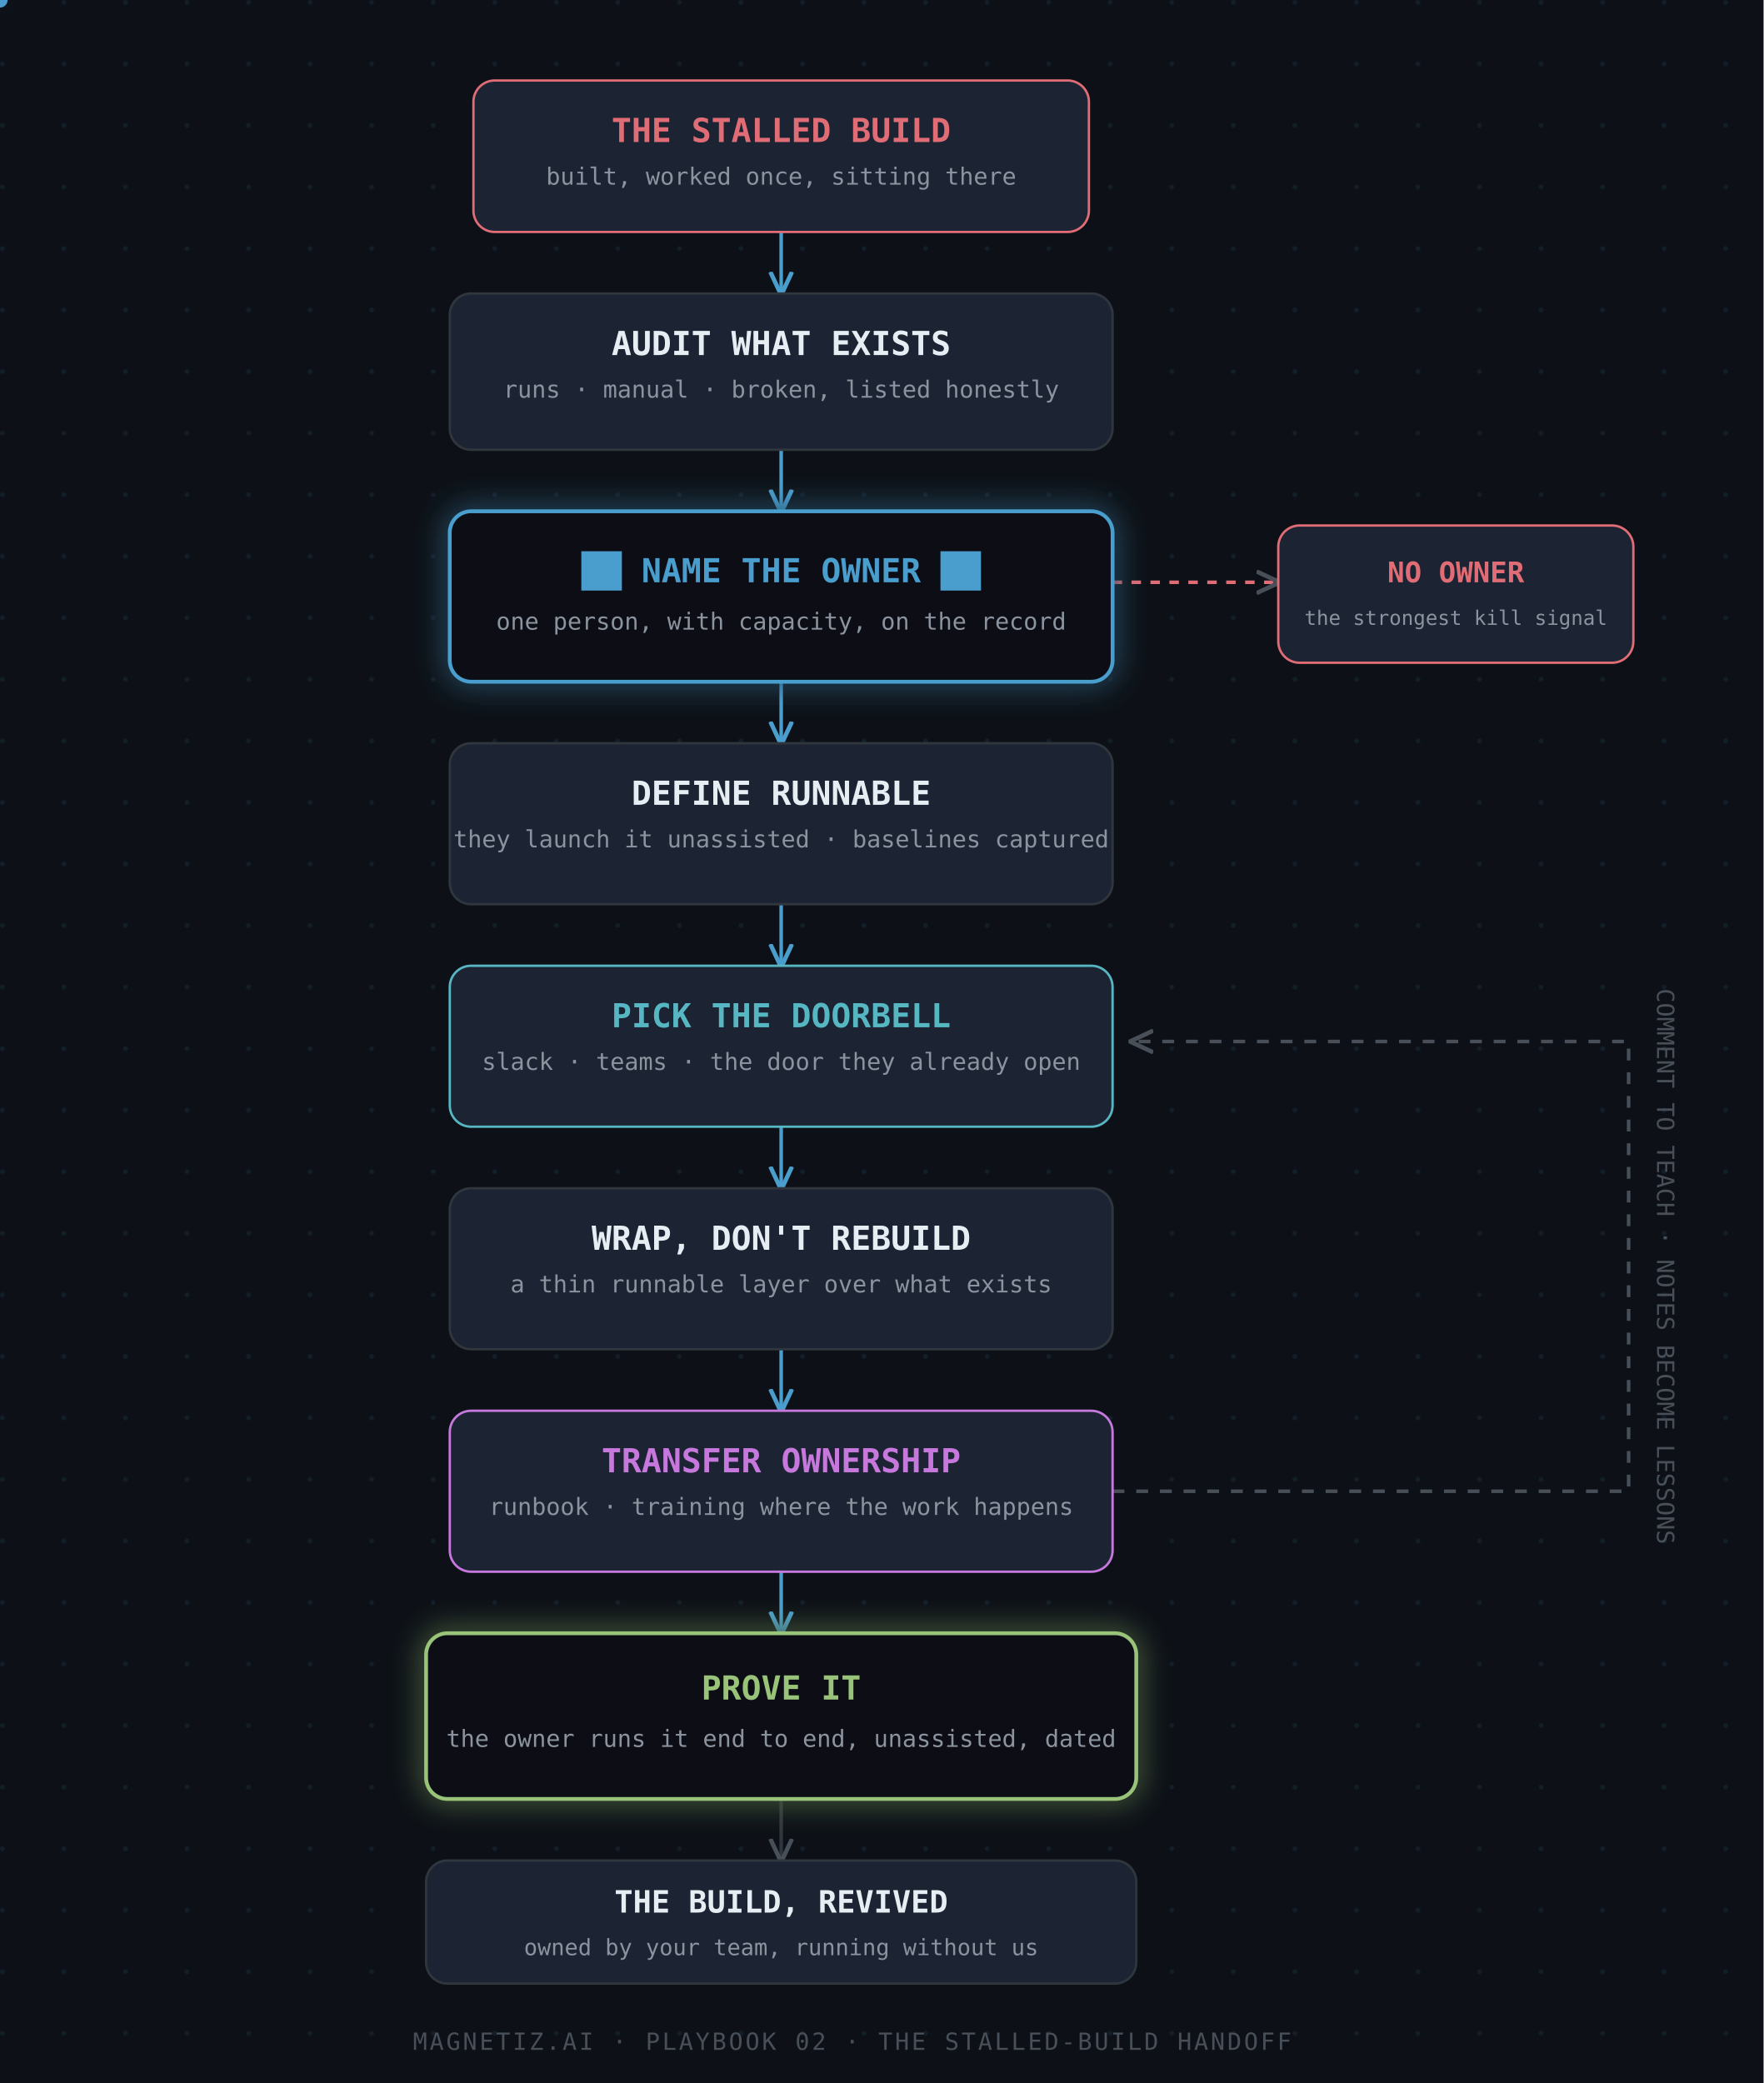
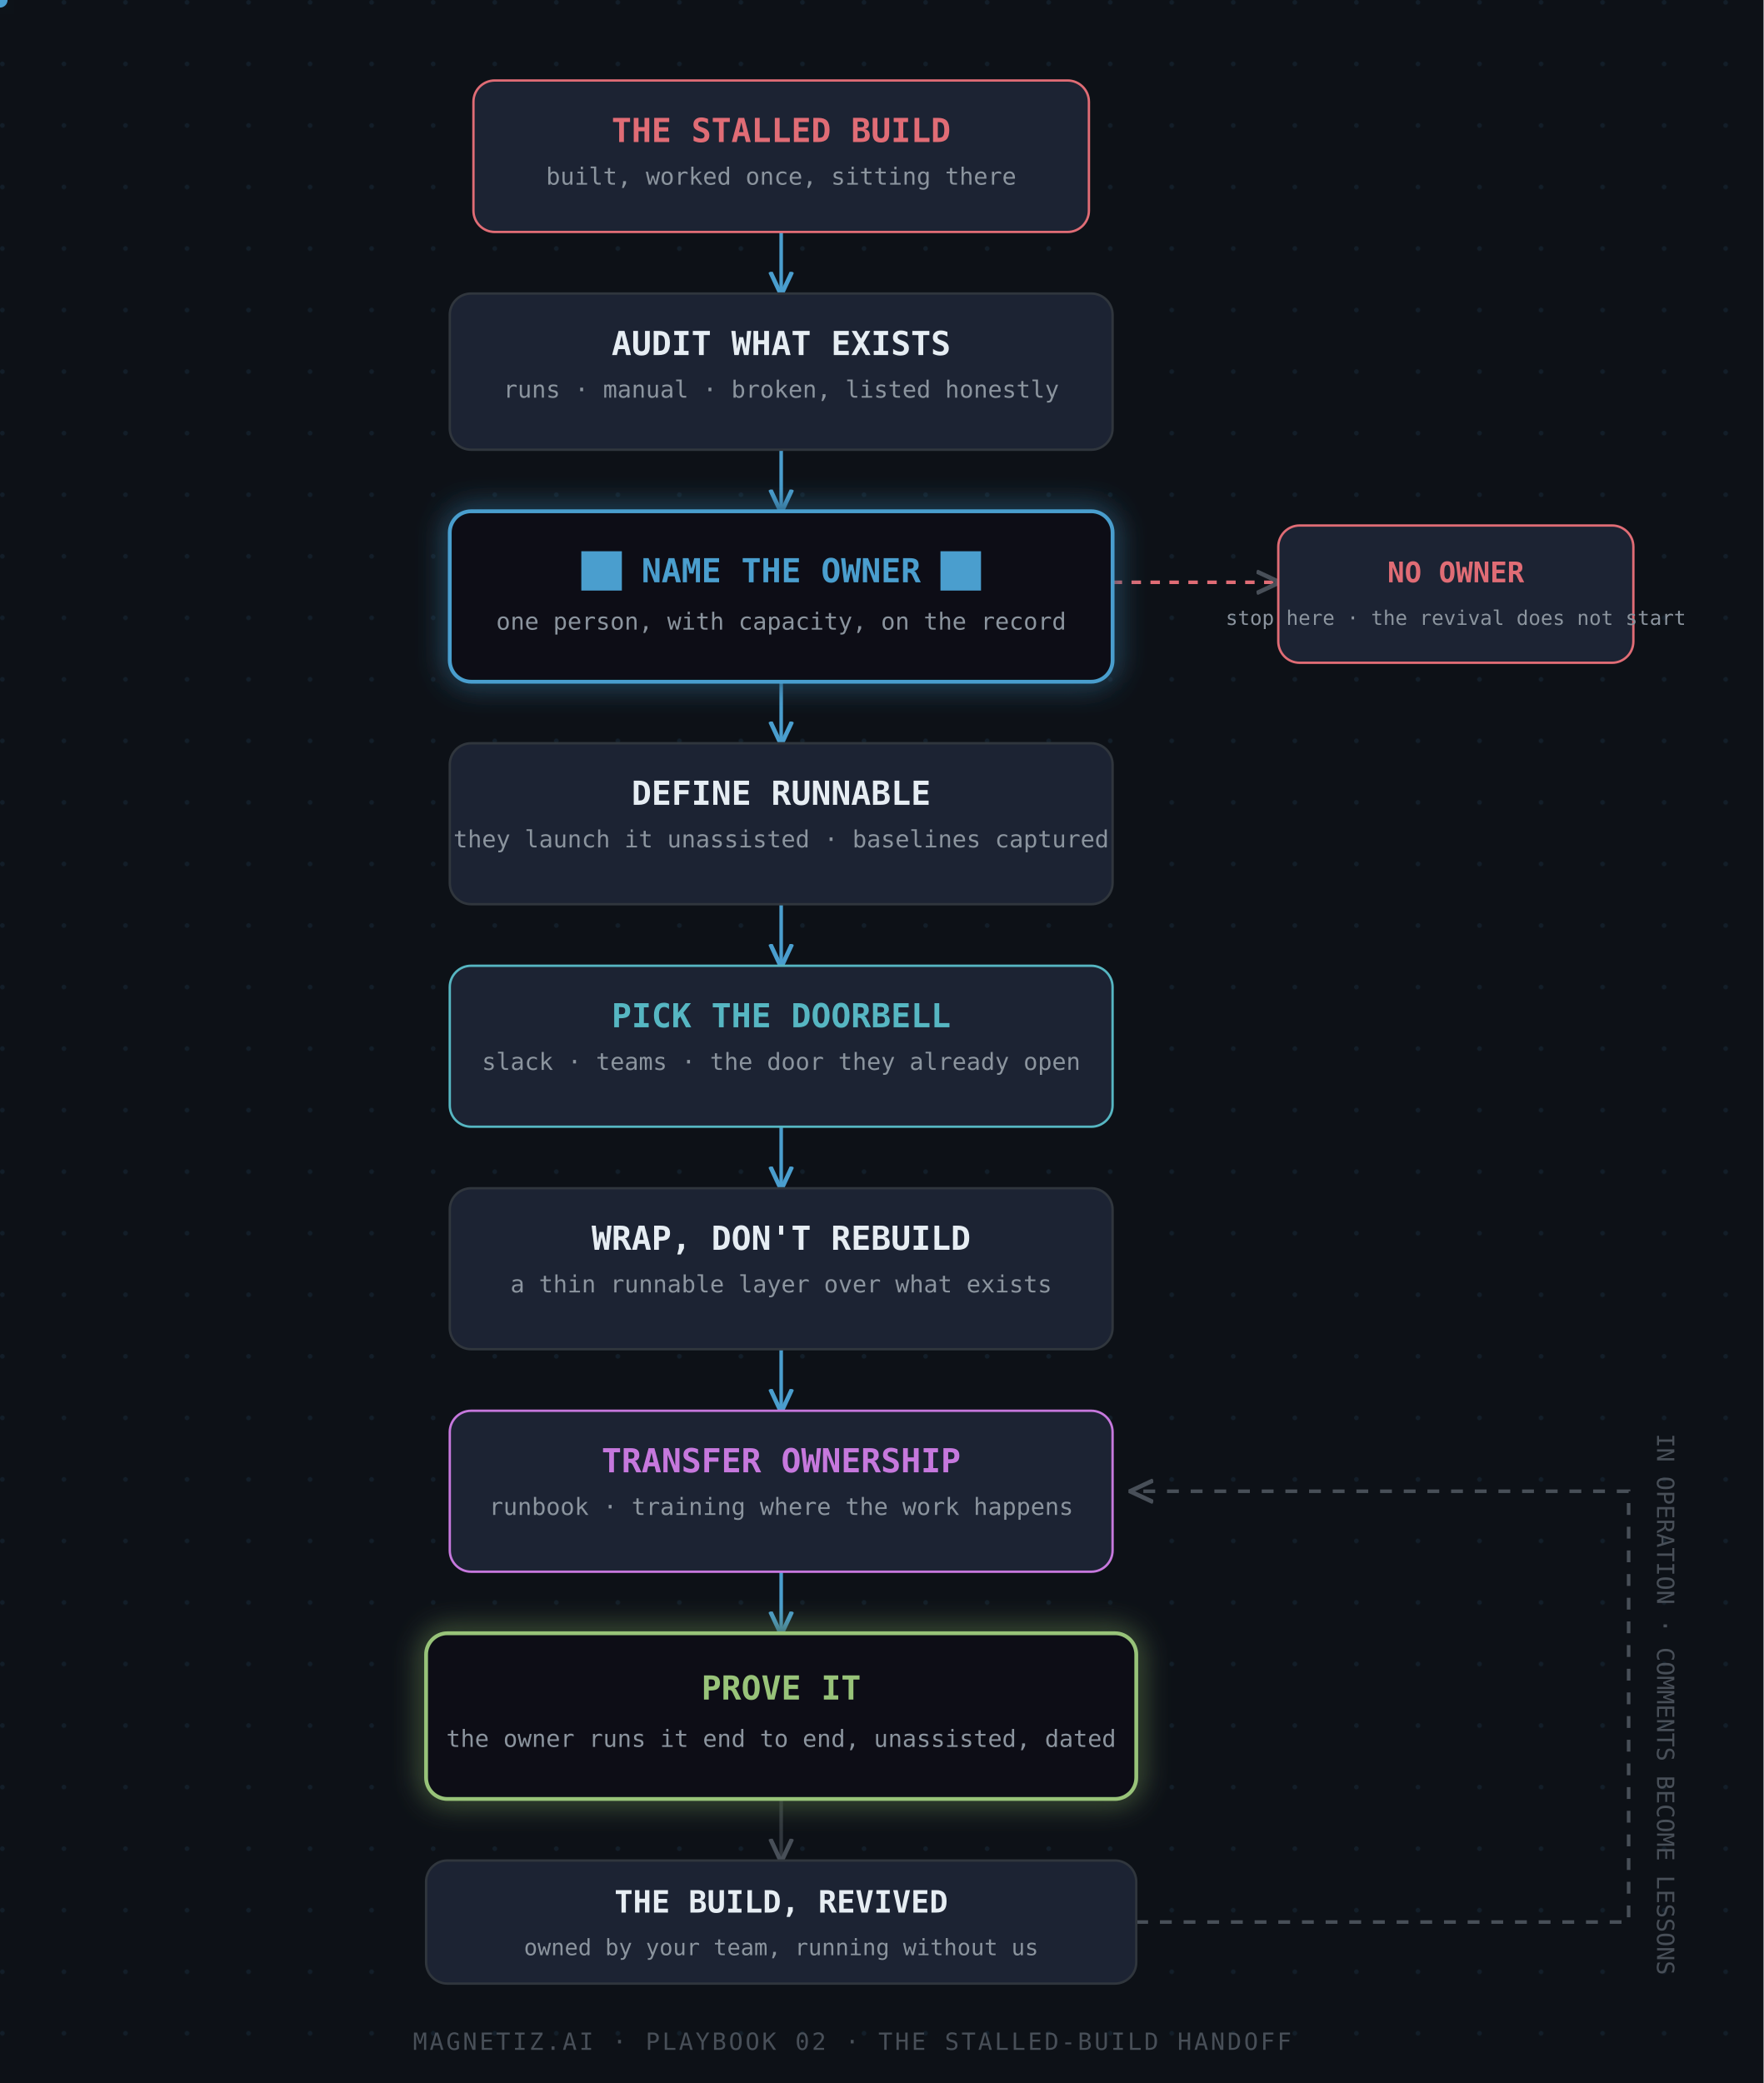
<svg xmlns="http://www.w3.org/2000/svg" viewBox="0 0 745 880" font-family="ui-monospace, SFMono-Regular, Menlo, 'JetBrains Mono', monospace" role="img" aria-label="Stalled build handoff workflow: audit what exists, name the owner, define runnable, pick the doorbell, wrap the build, transfer ownership, prove it unassisted.">
  <defs>
    <marker id="h-arr" viewBox="0 0 8 8" refX="7" refY="4" markerWidth="7" markerHeight="7" orient="auto-start-reverse">
      <path d="M0,0.5 L7.5,4 L0,7.5" fill="none" stroke="#4A9ECE" stroke-width="1.4" />
    </marker>
    <marker id="h-arrdim" viewBox="0 0 8 8" refX="7" refY="4" markerWidth="7" markerHeight="7" orient="auto-start-reverse">
      <path d="M0,0.5 L7.5,4 L0,7.5" fill="none" stroke="#484F58" stroke-width="1.4" />
    </marker>
    <filter id="h-glow" x="-40%" y="-40%" width="180%" height="180%">
      <feGaussianBlur stdDeviation="6" result="b" />
      <feMerge>
        <feMergeNode in="b" />
        <feMergeNode in="SourceGraphic" />
      </feMerge>
    </filter>
    <pattern id="h-dots" width="26" height="26" patternUnits="userSpaceOnUse">
      <circle cx="1" cy="1" r="1" fill="rgba(74,158,206,0.10)" />
    </pattern>
  </defs>
  <rect width="745" height="880" fill="#0d1117" />
  <rect width="745" height="880" fill="url(#h-dots)" />
  <g stroke="#30363d" stroke-width="1.5" fill="none">
    <path d="M330,98 V124" marker-end="url(#h-arr)" stroke="#4A9ECE" />
    <path d="M330,190 V216" marker-end="url(#h-arr)" stroke="#4A9ECE" />
    <path d="M470,246 H540" marker-end="url(#h-arrdim)" stroke="#E06C75" stroke-dasharray="4 4" />
    <path d="M330,288 V314" marker-end="url(#h-arr)" stroke="#4A9ECE" />
    <path d="M330,382 V408" marker-end="url(#h-arr)" stroke="#4A9ECE" />
    <path d="M330,476 V502" marker-end="url(#h-arr)" stroke="#4A9ECE" />
    <path d="M330,570 V596" marker-end="url(#h-arr)" stroke="#4A9ECE" />
    <path d="M330,664 V690" marker-end="url(#h-arr)" stroke="#4A9ECE" />
    <path d="M330,760 V786" marker-end="url(#h-arrdim)" />
-     <path d="M470,630 H688 V440 H478" stroke="#484F58" stroke-dasharray="5 5" marker-end="url(#h-arrdim)" />
+     <path d="M480,812 H688 V630 H478" stroke="#484F58" stroke-dasharray="5 5" marker-end="url(#h-arrdim)" />
  </g>
  <circle r="3.2" fill="#4A9ECE" filter="url(#h-glow)">
    <animateMotion dur="7s" repeatCount="indefinite" path="M330,50 V216 V314 V408 V502 V596 V690 V760" />
  </circle>
  <g>
    <rect x="200" y="34" width="260" height="64" rx="9" fill="#1c2333" stroke="#E06C75" />
    <text x="330" y="60" text-anchor="middle" fill="#E06C75" font-size="14" font-weight="700">THE STALLED BUILD</text>
    <text x="330" y="78" text-anchor="middle" fill="#8B949E" font-size="10">built, worked once, sitting there</text>
  </g>
  <g>
    <rect x="190" y="124" width="280" height="66" rx="9" fill="#1c2333" stroke="#30363d" />
    <text x="330" y="150" text-anchor="middle" fill="#E6EDF3" font-size="14" font-weight="600">AUDIT WHAT EXISTS</text>
    <text x="330" y="168" text-anchor="middle" fill="#8B949E" font-size="10">runs · manual · broken, listed honestly</text>
  </g>
  <g filter="url(#h-glow)">
    <rect x="190" y="216" width="280" height="72" rx="9" fill="#0d1117" stroke="#4A9ECE" stroke-width="1.6" />
  </g>
  <text x="330" y="246" text-anchor="middle" fill="#4A9ECE" font-size="14" font-weight="800">██ NAME THE OWNER ██</text>
  <text x="330" y="266" text-anchor="middle" fill="#8B949E" font-size="10">one person, with capacity, on the record</text>
  <g>
    <rect x="540" y="222" width="150" height="58" rx="9" fill="#1c2333" stroke="#E06C75" />
    <text x="615" y="246" text-anchor="middle" fill="#E06C75" font-size="12" font-weight="700">NO OWNER</text>
-     <text x="615" y="264" text-anchor="middle" fill="#8B949E" font-size="8.5">the strongest kill signal</text>
+     <text x="615" y="264" text-anchor="middle" fill="#8B949E" font-size="8.5">stop here · the revival does not start</text>
  </g>
  <g>
    <rect x="190" y="314" width="280" height="68" rx="9" fill="#1c2333" stroke="#30363d" />
    <text x="330" y="340" text-anchor="middle" fill="#E6EDF3" font-size="14" font-weight="600">DEFINE RUNNABLE</text>
    <text x="330" y="358" text-anchor="middle" fill="#8B949E" font-size="10">they launch it unassisted · baselines captured</text>
  </g>
  <g>
    <rect x="190" y="408" width="280" height="68" rx="9" fill="#1c2333" stroke="#56B6C2" />
    <text x="330" y="434" text-anchor="middle" fill="#56B6C2" font-size="14" font-weight="700">PICK THE DOORBELL</text>
    <text x="330" y="452" text-anchor="middle" fill="#8B949E" font-size="10">slack · teams · the door they already open</text>
  </g>
  <g>
    <rect x="190" y="502" width="280" height="68" rx="9" fill="#1c2333" stroke="#30363d" />
    <text x="330" y="528" text-anchor="middle" fill="#E6EDF3" font-size="14" font-weight="600">WRAP, DON'T REBUILD</text>
    <text x="330" y="546" text-anchor="middle" fill="#8B949E" font-size="10">a thin runnable layer over what exists</text>
  </g>
  <g>
    <rect x="190" y="596" width="280" height="68" rx="9" fill="#1c2333" stroke="#C678DD" />
    <text x="330" y="622" text-anchor="middle" fill="#C678DD" font-size="14" font-weight="700">TRANSFER OWNERSHIP</text>
    <text x="330" y="640" text-anchor="middle" fill="#8B949E" font-size="10">runbook · training where the work happens</text>
  </g>
-   <text x="700" y="535" text-anchor="middle" fill="#484F58" font-size="10" transform="rotate(90 700 535)">COMMENT TO TEACH · NOTES BECOME LESSONS</text>
+   <text x="700" y="720" text-anchor="middle" fill="#484F58" font-size="10" transform="rotate(90 700 720)">IN OPERATION · COMMENTS BECOME LESSONS</text>
  <g filter="url(#h-glow)">
    <rect x="180" y="690" width="300" height="70" rx="9" fill="#0d1117" stroke="#98C379" stroke-width="1.6" />
  </g>
  <text x="330" y="718" text-anchor="middle" fill="#98C379" font-size="14" font-weight="800">PROVE IT</text>
  <text x="330" y="738" text-anchor="middle" fill="#8B949E" font-size="10">the owner runs it end to end, unassisted, dated</text>
  <g>
    <rect x="180" y="786" width="300" height="52" rx="9" fill="#1c2333" stroke="#30363d" />
    <text x="330" y="808" text-anchor="middle" fill="#E6EDF3" font-size="13" font-weight="600">THE BUILD, REVIVED</text>
    <text x="330" y="826" text-anchor="middle" fill="#8B949E" font-size="9.5">owned by your team, running without us</text>
  </g>
  <text x="360" y="866" text-anchor="middle" fill="#484F58" font-size="10" letter-spacing="1">MAGNETIZ.AI · PLAYBOOK 02 · THE STALLED-BUILD HANDOFF</text>
</svg>
